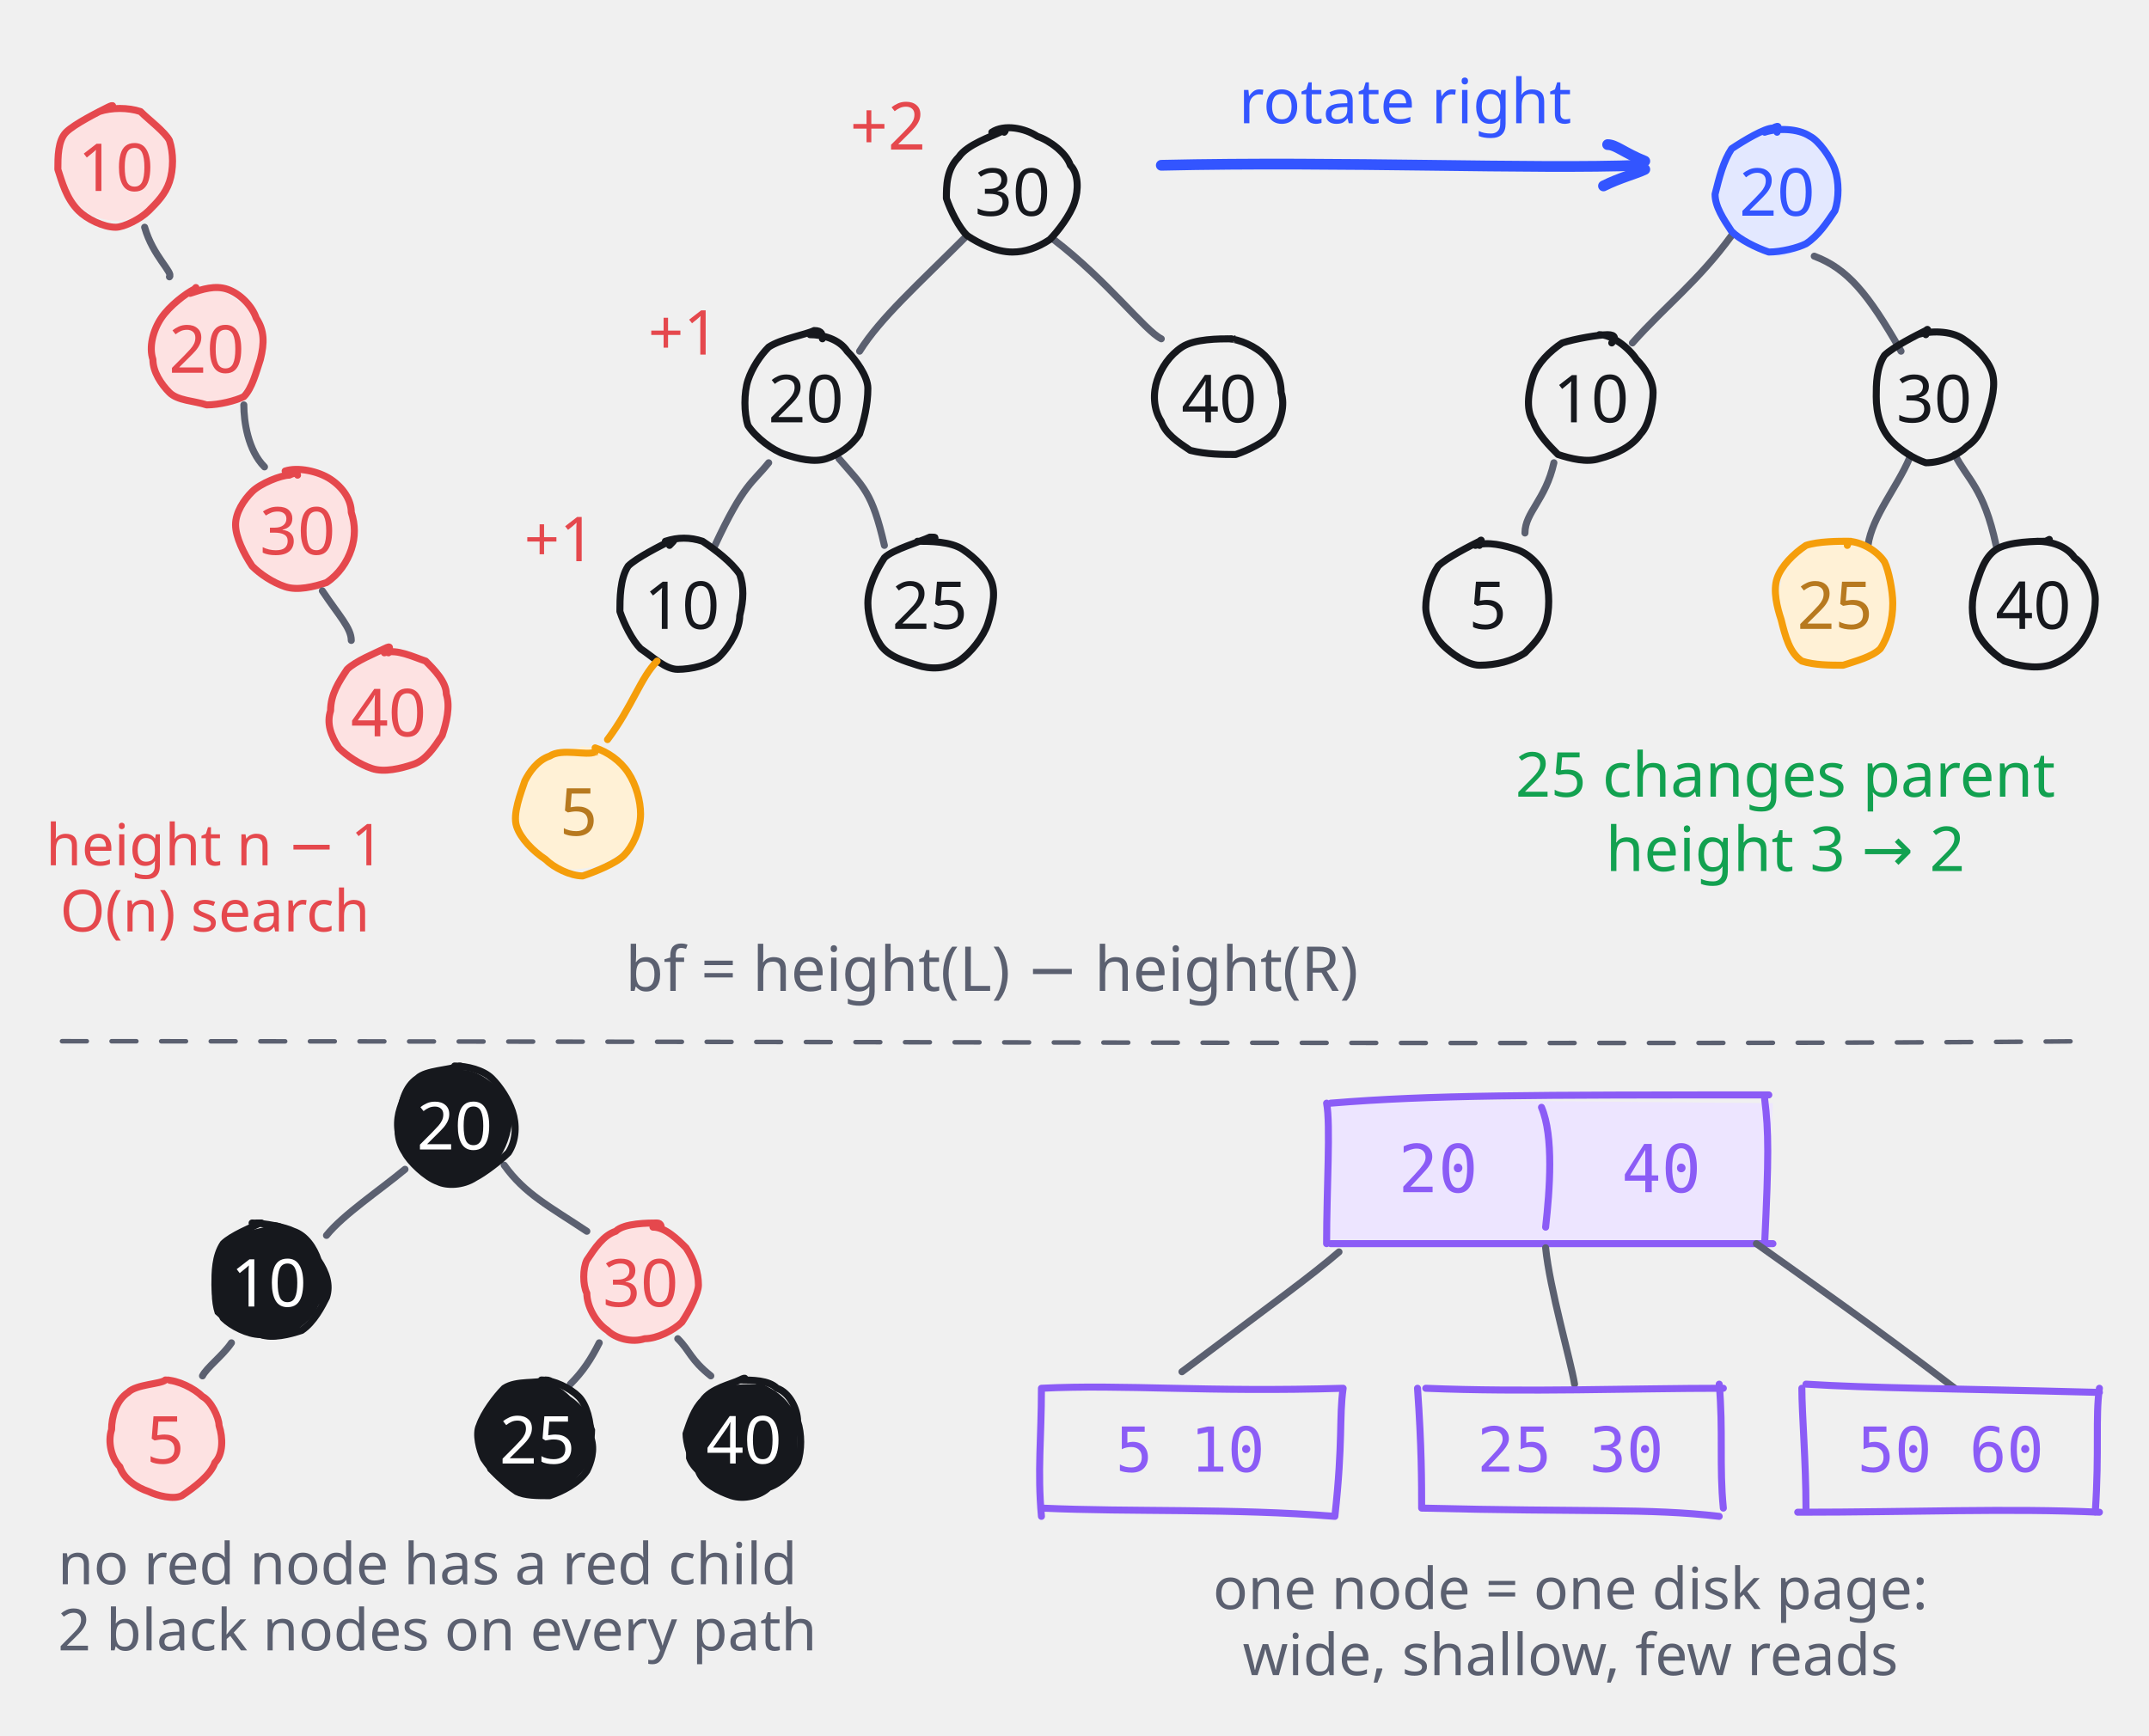
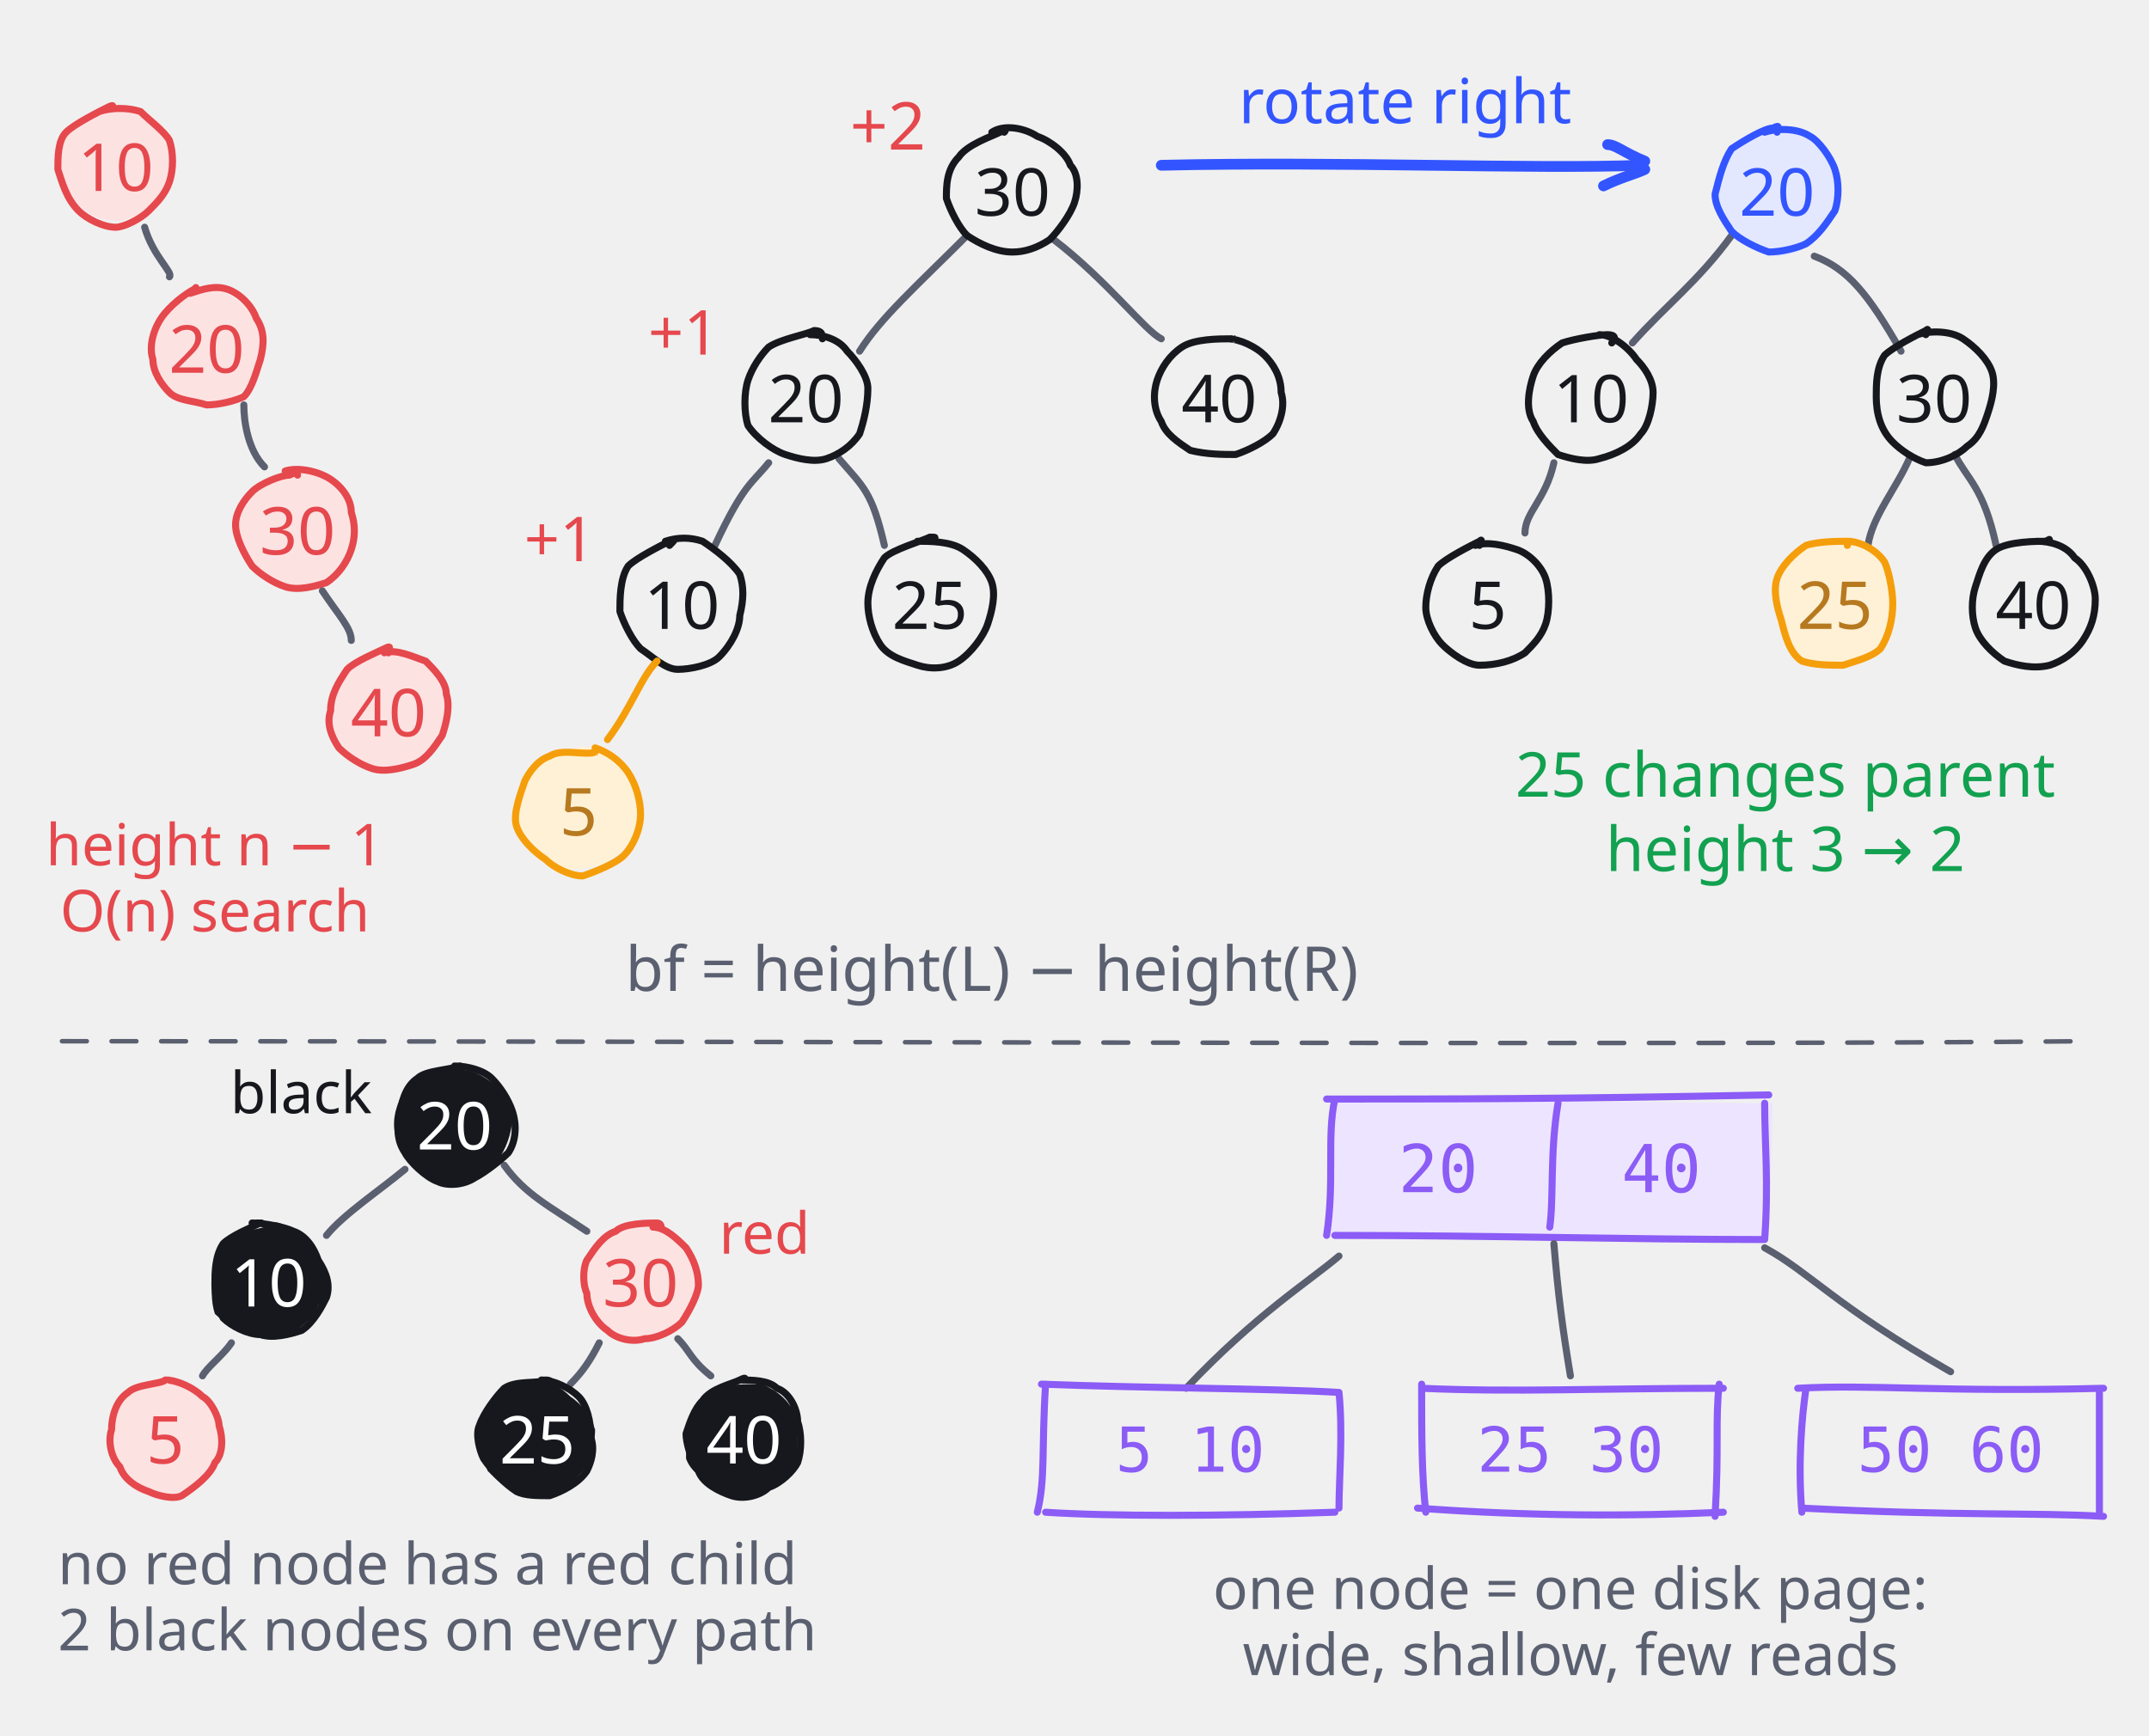
<svg xmlns="http://www.w3.org/2000/svg" viewBox="0 0 520 420" class="dg" data-diagram="balanced-trees">
  <style>
.dg path{fill:none;stroke-linecap:round;stroke-linejoin:round;stroke-width:1.7}
.dg .w-thick{stroke-width:2.6}.dg .w-thin{stroke-width:1.1}
.dg text{font-family:'Segoe Print','Bradley Hand','Comic Sans MS',system-ui,sans-serif;stroke:none}.dg .t-mono{font-family:'JetBrains Mono',monospace}
.s-ink{stroke:#16181D}.s-muted{stroke:#5B6070}.s-red{stroke:#E5484D}.s-blue{stroke:#3355FF}.s-green{stroke:#12A150}.s-orange{stroke:#F59E0B}.s-violet{stroke:#8B5CF6}.s-paper{stroke:#fff}.s-hl{stroke:#FFE45C}
.f-ink{fill:#16181D!important}.f-muted{fill:#E9E3D9!important}.f-red{fill:#FDE2E2!important}.f-blue{fill:#E3E8FF!important}.f-green{fill:#D8F5E5!important}.f-orange{fill:#FFF1D6!important}.f-violet{fill:#EDE5FF!important}.f-paper{fill:#fff!important}.f-hl{fill:#FFE45C!important}
.h-red{stroke:#E5484D}.h-blue{stroke:#3355FF}.h-green{stroke:#12A150}.h-orange{stroke:#F59E0B}.h-violet{stroke:#8B5CF6}.h-hl{stroke:#FFE45C}.h-ink{stroke:#16181D}.h-muted{stroke:#9AA0AE}
.t-ink{fill:#16181D}.t-muted{fill:#5B6070}.t-red{fill:#E5484D}.t-blue{fill:#3355FF}.t-green{fill:#12A150}.t-orange{fill:#B7791F}.t-violet{fill:#8B5CF6}.t-paper{fill:#fff}
</style>
  <g>
    <path d="M30 26 C33 26, 37 28, 39 30 C41 33, 42 37, 42 40 C41 43, 41 46, 39 49 C37 51, 33 53, 31 53 C28 54, 24 53, 22 52 C19 50, 16 47, 15 45 C14 42, 14 38, 15 35 C16 33, 18 30, 21 28 C24 27, 30 27, 31 26 C33 26, 31 26, 31 26" class="f-red" />
    <path d="M24 27 C27 26, 31 26, 34 27 C36 29, 40 32, 41 34 C42 37, 42 41, 41 44 C40 47, 38 49, 36 51 C34 53, 30 55, 28 55 C25 55, 21 53, 19 51 C16 48, 15 44, 14 41 C14 38, 14 34, 16 32 C18 30, 24 27, 26 26 C28 25, 27 26, 27 26" class="s-red" />
    <text x="28" y="40" font-size="16" text-anchor="middle" dominant-baseline="central" class="t t-red t-bold">10</text>
    <path d="M35 55 C37 62, 42 66, 41 67" class="s-muted" />
    <path d="M46 70 C48 69, 52 70, 55 71 C58 73, 61 75, 62 77 C64 80, 64 83, 64 86 C63 89, 60 94, 58 95 C56 97, 53 98, 50 98 C47 98, 44 97, 42 95 C39 93, 37 89, 36 86 C36 83, 37 80, 38 77 C40 75, 45 72, 46 71 C48 69, 47 70, 46 71" class="f-red" />
    <path d="M46 71 C49 70, 52 69, 55 70 C58 71, 61 74, 62 77 C64 80, 64 83, 63 87 C62 90, 61 94, 59 96 C57 97, 53 98, 50 98 C47 97, 43 97, 41 95 C39 93, 37 90, 37 87 C36 84, 37 80, 39 77 C41 74, 45 71, 47 70 C48 69, 47 70, 46 71" class="s-red" />
    <text x="50" y="84" font-size="16" text-anchor="middle" dominant-baseline="central" class="t t-red t-bold">20</text>
    <path d="M59 98 C59 102, 60 109, 64 113" class="s-muted" />
    <path d="M68 115 C71 114, 76 114, 78 115 C81 117, 83 120, 84 122 C85 125, 86 129, 86 131 C85 134, 83 137, 81 139 C78 141, 73 142, 70 142 C67 141, 64 140, 62 138 C60 136, 58 132, 58 129 C57 126, 59 122, 61 120 C63 118, 68 116, 70 115 C72 114, 72 114, 72 115" class="f-red" />
    <path d="M69 114 C72 113, 77 114, 80 116 C83 118, 85 121, 85 124 C86 127, 86 130, 85 133 C84 136, 82 139, 79 141 C76 142, 72 143, 69 142 C66 141, 63 139, 61 137 C59 134, 57 130, 57 127 C57 124, 59 121, 61 119 C63 117, 68 115, 70 115 C72 114, 72 115, 72 115" class="s-red" />
    <text x="72" y="128" font-size="16" text-anchor="middle" dominant-baseline="central" class="t t-red t-bold">30</text>
    <path d="M78 143 C82 149, 85 152, 85 155" class="s-muted" />
    <path d="M92 158 C95 157, 99 158, 101 159 C104 161, 106 164, 107 167 C108 170, 109 173, 108 176 C107 179, 104 183, 102 184 C99 186, 94 187, 91 187 C88 186, 86 184, 84 182 C82 179, 79 175, 79 172 C79 169, 81 165, 83 163 C86 161, 91 159, 93 158 C94 157, 94 157, 94 157" class="f-red" />
    <path d="M93 158 C96 157, 100 159, 103 160 C105 162, 108 165, 108 168 C109 171, 108 175, 107 178 C105 181, 103 184, 100 185 C97 186, 93 187, 90 186 C87 185, 84 183, 82 181 C80 178, 79 175, 80 172 C80 168, 82 165, 84 162 C86 160, 91 158, 93 157 C95 156, 94 157, 94 158" class="s-red" />
    <text x="94" y="172" font-size="16" text-anchor="middle" dominant-baseline="central" class="t t-red t-bold">40</text>
  </g>
  <g>
    <text x="52" y="204" font-size="14" text-anchor="middle" dominant-baseline="central" class="t t-red">height n − 1</text>
    <text x="52" y="220" font-size="14" text-anchor="middle" dominant-baseline="central" class="t t-red">O(n) search</text>
  </g>
  <g>
    <path d="M234 57 C222 69, 213 77, 208 85" class="s-muted" />
    <path d="M255 58 C268 68, 277 80, 281 82" class="s-muted" />
    <path d="M186 112 C182 117, 180 117, 173 132" class="s-muted" />
    <path d="M203 111 C209 118, 211 119, 214 132" class="s-muted" />
    <path d="M161 131 C164 130, 167 130, 170 131 C173 133, 177 136, 179 139 C180 142, 180 145, 179 149 C179 152, 177 156, 174 159 C172 161, 167 162, 164 162 C161 162, 158 159, 155 157 C153 155, 151 151, 150 148 C150 145, 150 140, 152 137 C154 135, 160 132, 162 131 C164 130, 163 131, 162 132" class="s-ink" />
    <text x="165" y="146" font-size="16" text-anchor="middle" dominant-baseline="central" class="t t-ink t-bold">10</text>
    <path d="M196 81 C199 81, 203 82, 205 85 C207 87, 210 91, 210 94 C210 98, 209 102, 208 105 C206 108, 203 110, 200 111 C197 112, 193 111, 190 110 C187 109, 183 106, 181 103 C180 100, 180 95, 181 92 C182 89, 184 86, 186 84 C189 82, 195 81, 197 80 C199 80, 199 81, 199 82" class="s-ink" />
    <text x="195" y="96" font-size="16" text-anchor="middle" dominant-baseline="central" class="t t-ink t-bold">20</text>
    <path d="M222 131 C225 131, 230 131, 233 133 C236 135, 239 138, 240 141 C241 144, 240 148, 239 151 C238 154, 235 158, 232 160 C229 162, 225 162, 222 161 C219 160, 215 159, 213 156 C211 153, 210 149, 210 146 C210 142, 212 138, 214 135 C216 133, 223 131, 225 130 C227 130, 226 130, 226 131" class="s-ink" />
    <text x="225" y="146" font-size="16" text-anchor="middle" dominant-baseline="central" class="t t-ink t-bold">25</text>
    <path d="M240 32 C243 30, 248 31, 251 33 C254 34, 258 37, 259 40 C261 42, 261 46, 260 49 C259 52, 256 56, 254 58 C251 60, 248 61, 245 61 C241 61, 237 59, 234 57 C232 55, 230 51, 229 48 C229 45, 229 41, 232 38 C234 35, 240 33, 242 32 C244 31, 243 32, 243 32" class="s-ink" />
    <text x="245" y="46" font-size="16" text-anchor="middle" dominant-baseline="central" class="t t-ink t-bold">30</text>
    <path d="M297 82 C300 82, 304 84, 306 86 C308 88, 310 91, 310 95 C311 98, 310 102, 308 105 C306 107, 302 109, 299 110 C296 110, 292 110, 288 109 C285 107, 282 105, 281 102 C279 99, 279 95, 280 92 C281 89, 283 86, 286 84 C289 82, 295 82, 298 82 C300 82, 299 82, 299 82" class="s-ink" />
    <text x="295" y="96" font-size="16" text-anchor="middle" dominant-baseline="central" class="t t-ink t-bold">40</text>
  </g>
  <g>
    <text x="240" y="234" font-size="15" text-anchor="middle" dominant-baseline="central" class="t t-muted">bf = height(L) − height(R)</text>
  </g>
  <g>
    <path d="M159 160 C155 164, 153 171, 147 179" class="s-orange" />
    <path d="M140 181 C143 180, 147 182, 150 184 C152 186, 155 190, 155 193 C156 197, 154 201, 153 204 C151 206, 148 208, 146 209 C143 210, 139 211, 136 210 C133 210, 129 207, 127 204 C126 202, 124 197, 125 194 C125 190, 127 187, 129 185 C132 183, 138 181, 140 181 C142 180, 141 181, 141 182" class="f-orange" />
    <path d="M144 181 C147 182, 150 184, 152 187 C154 190, 155 194, 155 197 C155 201, 153 205, 151 207 C149 209, 144 211, 141 212 C138 212, 134 210, 132 208 C129 206, 126 203, 125 200 C124 197, 126 192, 127 189 C128 187, 130 184, 133 183 C136 181, 142 183, 144 182 C146 182, 145 182, 145 182" class="s-orange" />
    <text x="140" y="196" font-size="16" text-anchor="middle" dominant-baseline="central" class="t t-orange t-bold">5</text>
  </g>
  <g>
    <text x="224" y="30" font-size="16" text-anchor="end" dominant-baseline="central" class="t t-red t-bold">+2</text>
    <text x="174" y="80" font-size="15" text-anchor="end" dominant-baseline="central" class="t t-red">+1</text>
    <text x="144" y="130" font-size="15" text-anchor="end" dominant-baseline="central" class="t t-red">+1</text>
  </g>
  <g>
    <path d="M281 40 C325 39, 371 41, 397 40" class="s-blue w-thick" />
    <path d="M389 35 C391 35, 393 37, 398 39 M398 41 C396 42, 392 43, 388 45" class="s-blue w-thick" />
    <text x="340" y="24" font-size="15" text-anchor="middle" dominant-baseline="central" class="t t-blue">rotate right</text>
  </g>
  <g>
    <path d="M419 57 C411 68, 403 74, 395 83" class="s-muted" />
    <path d="M439 62 C447 65, 452 71, 460 85" class="s-muted" />
    <path d="M376 112 C374 121, 369 124, 369 129" class="s-muted" />
    <path d="M462 111 C459 118, 453 125, 452 132" class="s-muted" />
    <path d="M473 110 C476 116, 480 118, 483 132" class="s-muted" />
    <path d="M357 132 C360 131, 364 132, 367 133 C370 134, 373 137, 374 140 C375 143, 375 148, 374 151 C373 154, 371 156, 369 158 C366 160, 362 161, 358 161 C355 161, 351 158, 349 156 C347 154, 345 150, 345 147 C345 144, 346 140, 348 137 C350 135, 356 132, 358 131 C359 130, 358 132, 358 132" class="s-ink" />
    <text x="360" y="146" font-size="16" text-anchor="middle" dominant-baseline="central" class="t t-ink t-bold">5</text>
    <path d="M387 81 C390 81, 394 84, 396 87 C398 89, 400 92, 400 95 C400 98, 399 103, 397 105 C395 108, 391 110, 387 111 C384 112, 380 111, 377 110 C375 108, 372 105, 371 102 C369 99, 370 94, 371 91 C372 88, 375 85, 378 83 C381 82, 387 81, 389 81 C391 81, 391 82, 390 83" class="s-ink" />
    <text x="385" y="96" font-size="16" text-anchor="middle" dominant-baseline="central" class="t t-ink t-bold">10</text>
    <path d="M425 32 C427 31, 432 31, 435 32 C439 33, 442 36, 443 39 C445 42, 444 46, 444 49 C443 52, 441 56, 439 58 C437 60, 434 62, 430 62 C427 61, 422 59, 420 57 C418 54, 416 51, 416 48 C415 45, 415 41, 417 39 C419 36, 425 33, 426 32 C428 31, 427 32, 427 32" class="f-blue" />
    <path d="M427 32 C430 31, 435 31, 438 33 C440 34, 443 38, 444 41 C445 44, 445 48, 444 51 C442 54, 440 57, 437 59 C435 60, 431 61, 428 61 C425 60, 421 58, 419 56 C417 53, 415 50, 415 47 C416 43, 417 39, 419 36 C422 34, 427 31, 429 31 C431 30, 430 31, 430 32" class="s-blue" />
    <text x="430" y="46" font-size="16" text-anchor="middle" dominant-baseline="central" class="t t-blue t-bold">20</text>
    <path d="M446 130 C449 130, 452 133, 454 135 C456 138, 458 141, 458 144 C458 148, 457 152, 456 155 C454 158, 450 160, 447 161 C444 161, 441 161, 438 160 C435 159, 432 156, 431 153 C429 150, 430 145, 431 141 C431 138, 433 135, 436 133 C438 132, 444 132, 446 131 C448 131, 447 130, 447 131" class="f-orange" />
    <path d="M447 131 C450 131, 454 133, 456 136 C457 138, 458 143, 458 146 C458 150, 457 154, 455 157 C453 159, 449 160, 446 161 C443 161, 439 161, 436 160 C433 158, 432 154, 431 150 C430 147, 429 143, 430 140 C431 137, 434 134, 437 132 C440 131, 445 131, 447 131 C449 131, 447 131, 447 132" class="s-orange" />
    <text x="444" y="146" font-size="16" text-anchor="middle" dominant-baseline="central" class="t t-orange t-bold">25</text>
    <path d="M464 81 C467 80, 472 80, 475 82 C478 84, 481 87, 482 90 C483 93, 482 97, 481 100 C480 103, 479 106, 476 108 C474 110, 470 112, 466 112 C463 111, 460 109, 458 107 C455 104, 454 100, 454 96 C454 93, 454 89, 456 86 C458 84, 464 81, 466 80 C467 79, 466 81, 466 81" class="s-ink" />
    <text x="468" y="96" font-size="16" text-anchor="middle" dominant-baseline="central" class="t t-ink t-bold">30</text>
    <path d="M493 131 C496 131, 500 132, 502 135 C505 137, 507 142, 507 145 C507 149, 506 152, 504 155 C502 158, 499 160, 496 161 C492 162, 488 161, 485 160 C482 158, 479 155, 478 152 C477 149, 477 145, 478 142 C479 139, 480 135, 483 133 C486 131, 493 131, 495 131 C497 130, 495 131, 495 131" class="s-ink" />
    <text x="492" y="146" font-size="16" text-anchor="middle" dominant-baseline="central" class="t t-ink t-bold">40</text>
  </g>
  <g>
    <text x="432" y="187" font-size="15" text-anchor="middle" dominant-baseline="central" class="t t-green">25 changes parent</text>
    <text x="432" y="205" font-size="15" text-anchor="middle" dominant-baseline="central" class="t t-green">height 3 → 2</text>
  </g>
  <g>
    <path d="M15 252 C208 252, 402 253, 505 252" class="s-muted w-thin" stroke-dasharray="6 6" />
  </g>
  <g>
    <path d="M98 283 C92 288, 83 294, 79 299" class="s-muted" />
    <path d="M122 282 C127 289, 133 292, 142 298" class="s-muted" />
    <path d="M56 325 C54 328, 50 331, 49 333" class="s-muted" />
    <path d="M145 325 C143 329, 141 332, 138 335" class="s-muted" />
    <path d="M164 324 C167 327, 167 329, 172 333" class="s-muted" />
    <path d="M42 334 C45 334, 49 336, 51 339 C53 341, 54 345, 54 348 C54 351, 52 354, 50 357 C48 359, 45 361, 43 362 C40 363, 36 362, 33 361 C31 359, 28 356, 28 353 C27 350, 27 346, 28 343 C29 340, 31 337, 34 335 C37 334, 42 334, 44 334 C45 334, 44 335, 43 335" class="f-red" />
    <path d="M40 334 C43 334, 47 336, 49 338 C51 339, 53 343, 53 345 C54 348, 54 352, 52 354 C51 357, 47 360, 44 362 C42 363, 38 362, 36 361 C33 360, 30 358, 29 355 C27 353, 26 349, 27 346 C27 343, 28 339, 31 337 C33 335, 39 335, 40 334 C42 334, 41 334, 41 334" class="s-red" />
    <text x="40" y="348" font-size="16" text-anchor="middle" dominant-baseline="central" class="t t-red t-bold">5</text>
    <path d="M65 296 C68 295, 71 298, 74 300 C76 302, 78 305, 79 308 C80 310, 79 314, 77 316 C76 319, 72 322, 70 323 C67 325, 63 324, 60 323 C58 322, 54 320, 52 318 C51 315, 51 311, 52 308 C53 305, 54 301, 56 299 C59 298, 65 297, 67 296 C69 296, 69 296, 69 296" class="f-ink" />
    <path d="M61 296 C64 296, 69 297, 71 298 C74 299, 76 302, 77 305 C79 308, 80 311, 79 314 C78 316, 76 320, 73 322 C70 323, 66 324, 63 323 C60 323, 56 321, 54 319 C53 317, 52 314, 52 311 C52 308, 52 304, 54 301 C56 299, 61 297, 63 296 C64 296, 62 296, 62 296" class="s-ink" />
    <text x="65" y="310" font-size="16" text-anchor="middle" dominant-baseline="central" class="t t-paper t-bold">10</text>
    <path d="M112 259 C115 259, 118 261, 120 263 C122 264, 124 267, 124 270 C124 273, 123 277, 121 280 C119 282, 116 285, 113 286 C110 287, 107 286, 104 285 C101 284, 98 281, 97 278 C95 275, 95 271, 96 268 C97 265, 98 262, 101 261 C104 259, 111 258, 113 258 C115 258, 114 259, 114 259" class="f-ink" />
    <path d="M110 258 C113 258, 117 259, 119 261 C121 263, 123 266, 124 269 C125 272, 125 276, 123 279 C121 281, 117 284, 115 285 C112 287, 108 287, 106 286 C103 285, 99 281, 98 279 C96 276, 96 273, 97 270 C97 267, 98 263, 101 261 C103 259, 109 259, 111 258 C112 258, 111 258, 111 258" class="s-ink" />
    <text x="110" y="272" font-size="16" text-anchor="middle" dominant-baseline="central" class="t t-paper t-bold">20</text>
    <path d="M130 334 C133 334, 136 336, 138 338 C141 340, 143 343, 144 346 C144 349, 143 352, 142 355 C140 357, 137 361, 134 362 C131 363, 127 362, 125 361 C122 360, 120 358, 118 356 C117 353, 116 349, 116 345 C117 342, 119 339, 121 337 C124 335, 129 335, 130 334 C132 334, 131 334, 131 334" class="f-ink" />
    <path d="M131 334 C134 334, 138 336, 140 338 C142 340, 143 344, 143 348 C144 351, 143 354, 142 356 C140 359, 136 361, 133 362 C130 362, 127 362, 125 361 C122 359, 119 356, 117 353 C116 351, 115 347, 116 345 C117 342, 120 338, 122 336 C125 334, 130 335, 132 334 C134 334, 133 335, 133 335" class="s-ink" />
    <text x="130" y="348" font-size="16" text-anchor="middle" dominant-baseline="central" class="t t-paper t-bold">25</text>
    <path d="M151 296 C154 295, 157 296, 160 298 C163 299, 166 301, 167 304 C169 306, 169 310, 168 313 C167 316, 165 319, 163 321 C161 323, 157 324, 155 324 C152 324, 148 323, 146 321 C144 319, 142 315, 142 312 C141 309, 142 305, 143 302 C145 299, 149 297, 151 296 C152 295, 152 297, 152 297" class="f-red" />
    <path d="M158 297 C161 297, 164 300, 166 302 C168 305, 169 308, 169 311 C169 313, 167 317, 165 320 C163 322, 159 324, 156 324 C153 325, 149 324, 147 322 C144 320, 142 316, 142 313 C141 311, 141 307, 142 305 C144 302, 146 299, 149 298 C151 296, 157 296, 159 296 C160 296, 160 297, 160 297" class="s-red" />
    <text x="155" y="310" font-size="16" text-anchor="middle" dominant-baseline="central" class="t t-red t-bold">30</text>
    <path d="M182 334 C185 335, 189 337, 191 340 C193 342, 193 346, 193 349 C193 352, 193 355, 191 357 C189 359, 185 362, 182 362 C179 363, 175 361, 173 360 C170 358, 167 356, 166 353 C166 350, 166 345, 168 343 C169 340, 171 337, 174 336 C176 335, 181 335, 183 335 C184 335, 183 335, 183 335" class="f-ink" />
    <path d="M179 334 C182 334, 186 334, 188 336 C191 337, 193 341, 193 344 C194 347, 194 351, 193 354 C192 356, 189 359, 186 360 C184 362, 180 363, 177 362 C174 361, 170 359, 169 356 C167 353, 166 349, 166 347 C167 344, 168 341, 170 339 C172 336, 177 335, 179 334 C181 333, 180 334, 180 334" class="s-ink" />
    <text x="180" y="348" font-size="16" text-anchor="middle" dominant-baseline="central" class="t t-paper t-bold">40</text>
  </g>
  <g>
+     <text x="90" y="264" font-size="14" text-anchor="end" dominant-baseline="central" class="t t-ink">black</text>
+     <text x="174" y="298" font-size="14" text-anchor="start" dominant-baseline="central" class="t t-red">red</text>
+   </g>
+   <g>
    <text x="14" y="378" font-size="14" text-anchor="start" dominant-baseline="central" class="t t-muted">no red node has a red child</text>
    <text x="14" y="394" font-size="14" text-anchor="start" dominant-baseline="central" class="t t-muted">2 black nodes on every path</text>
  </g>
  <g>
-     <path d="M321 266 L429 267 L427 301 L321 300" class="f-violet" />
-     <path d="M322 267 C346 265, 371 265, 428 265 M427 266 C428 274, 428 280, 427 301 M429 301 C388 301, 349 301, 322 301 M321 301 C321 288, 322 272, 321 267" class="s-violet" />
-     <path d="M373 268 C376 275, 375 288, 374 297" class="s-violet" />
+     <path d="M322 266 L429 267 L428 300 L321 299" class="f-violet" />
+     <path d="M321 266 C350 266, 378 266, 428 265 M427 267 C427 277, 428 286, 427 300 M427 300 C394 300, 360 299, 323 299 M321 299 C323 286, 321 275, 323 266" class="s-violet" />
+     <path d="M377 267 C375 279, 376 290, 375 297" class="s-violet" />
    <text x="348" y="283" font-size="16" text-anchor="middle" dominant-baseline="central" class="t t-violet t-mono t-bold">20</text>
    <text x="402" y="283" font-size="16" text-anchor="middle" dominant-baseline="central" class="t t-violet t-mono t-bold">40</text>
  </g>
  <g>
-     <path d="M324 303 C317 309, 310 314, 286 332" class="s-muted" />
-     <path d="M252 336 C272 335, 292 337, 325 336 M325 336 C324 343, 325 349, 323 367 M323 367 C298 365, 274 366, 252 365 M252 367 C251 356, 252 348, 252 336" class="s-violet" />
+     <path d="M324 304 C317 310, 304 318, 287 336" class="s-muted" />
+     <path d="M252 335 C278 336, 307 336, 324 337 M324 337 C325 347, 324 358, 324 365 M323 366 C295 367, 268 367, 253 366 M251 366 C253 358, 252 351, 253 335" class="s-violet" />
    <text x="288" y="351" font-size="15" text-anchor="middle" dominant-baseline="central" class="t t-violet t-mono">5  10</text>
-     <path d="M374 302 C375 312, 380 329, 381 335" class="s-muted" />
-     <path d="M345 336 C369 337, 395 336, 417 336 M416 335 C417 346, 416 355, 417 365 M416 367 C399 365, 384 366, 344 365 M344 365 C344 359, 344 350, 343 336" class="s-violet" />
+     <path d="M376 301 C377 313, 378 321, 380 333" class="s-muted" />
+     <path d="M344 336 C366 337, 387 336, 417 336 M416 335 C415 344, 416 350, 415 367 M417 366 C395 367, 370 367, 343 365 M345 366 C344 357, 344 347, 344 335" class="s-violet" />
    <text x="380" y="351" font-size="15" text-anchor="middle" dominant-baseline="central" class="t t-violet t-mono">25 30</text>
-     <path d="M425 301 C439 311, 452 320, 473 336" class="s-muted" />
-     <path d="M437 335 C453 336, 470 336, 508 337 M508 336 C507 343, 508 351, 507 366 M508 366 C486 365, 463 366, 435 366 M437 365 C437 354, 436 342, 436 336" class="s-violet" />
+     <path d="M427 302 C438 308, 444 316, 472 332" class="s-muted" />
+     <path d="M435 336 C453 335, 470 337, 509 336 M508 337 C508 345, 508 356, 508 366 M509 367 C492 366, 475 367, 436 365 M436 366 C435 354, 436 343, 437 336" class="s-violet" />
    <text x="472" y="351" font-size="15" text-anchor="middle" dominant-baseline="central" class="t t-violet t-mono">50 60</text>
  </g>
  <g>
    <text x="380" y="384" font-size="14" text-anchor="middle" dominant-baseline="central" class="t t-muted">one node = one disk page:</text>
    <text x="380" y="400" font-size="14" text-anchor="middle" dominant-baseline="central" class="t t-muted">wide, shallow, few reads</text>
  </g>
</svg>
